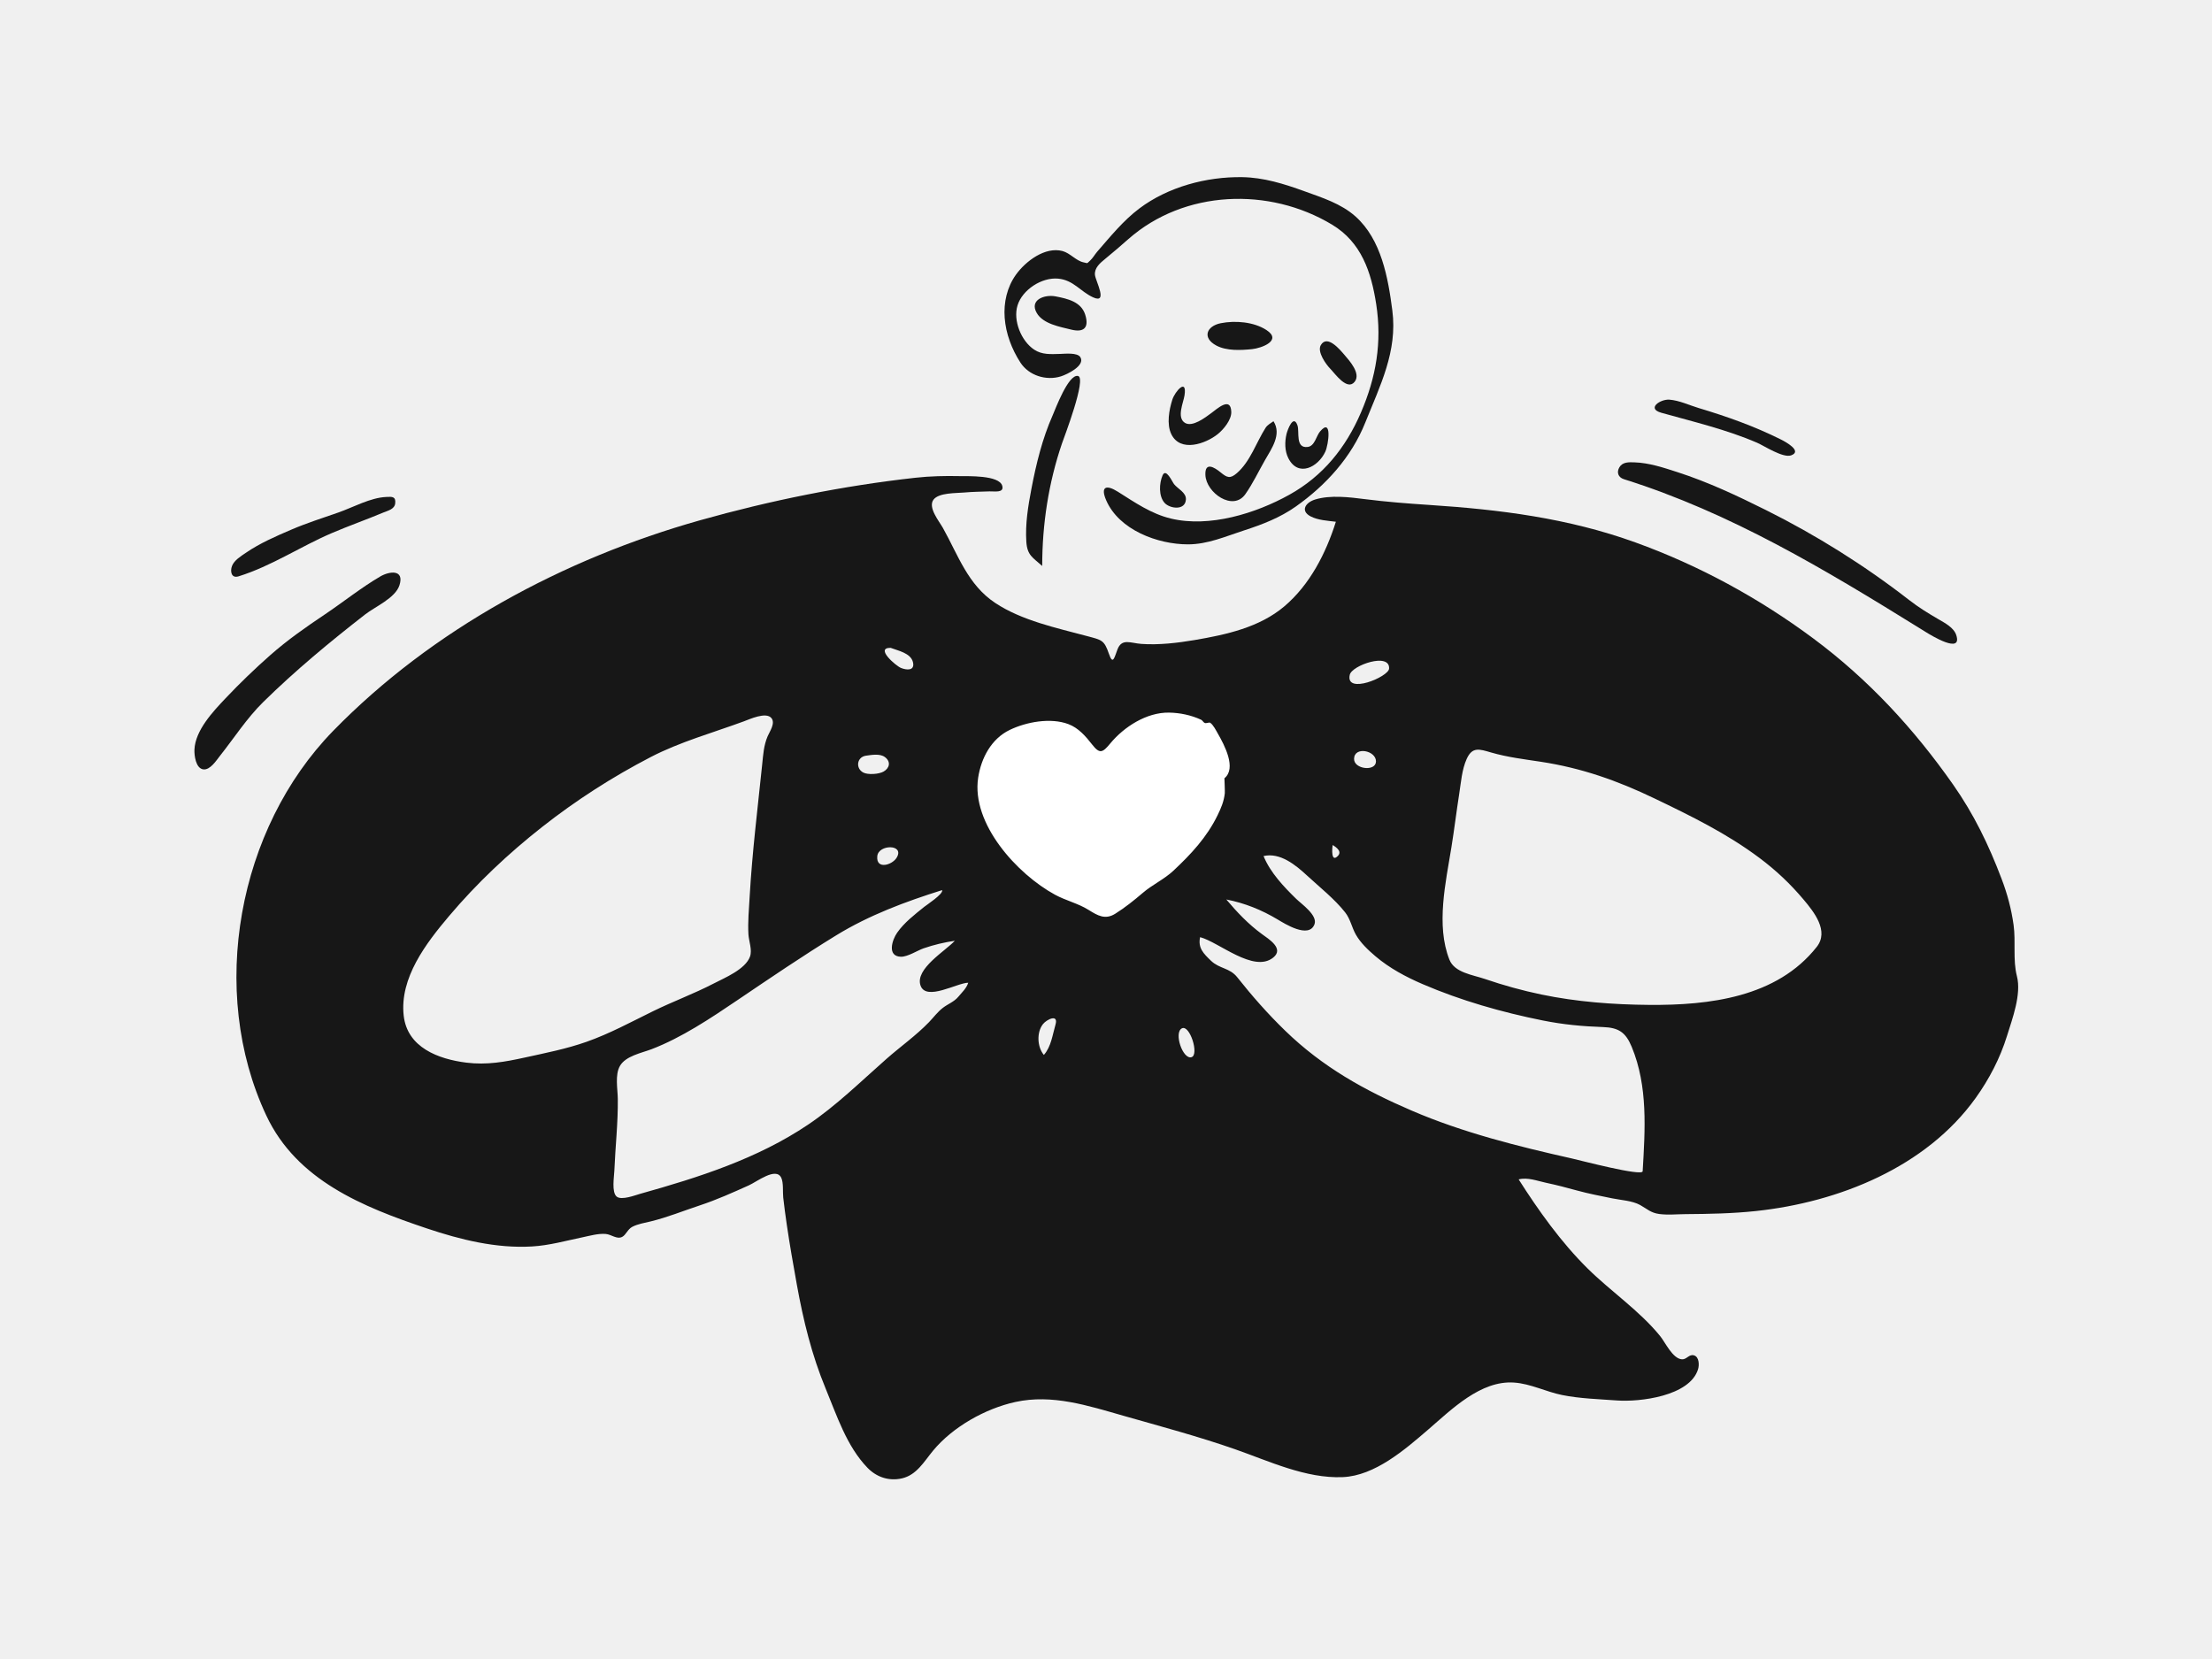
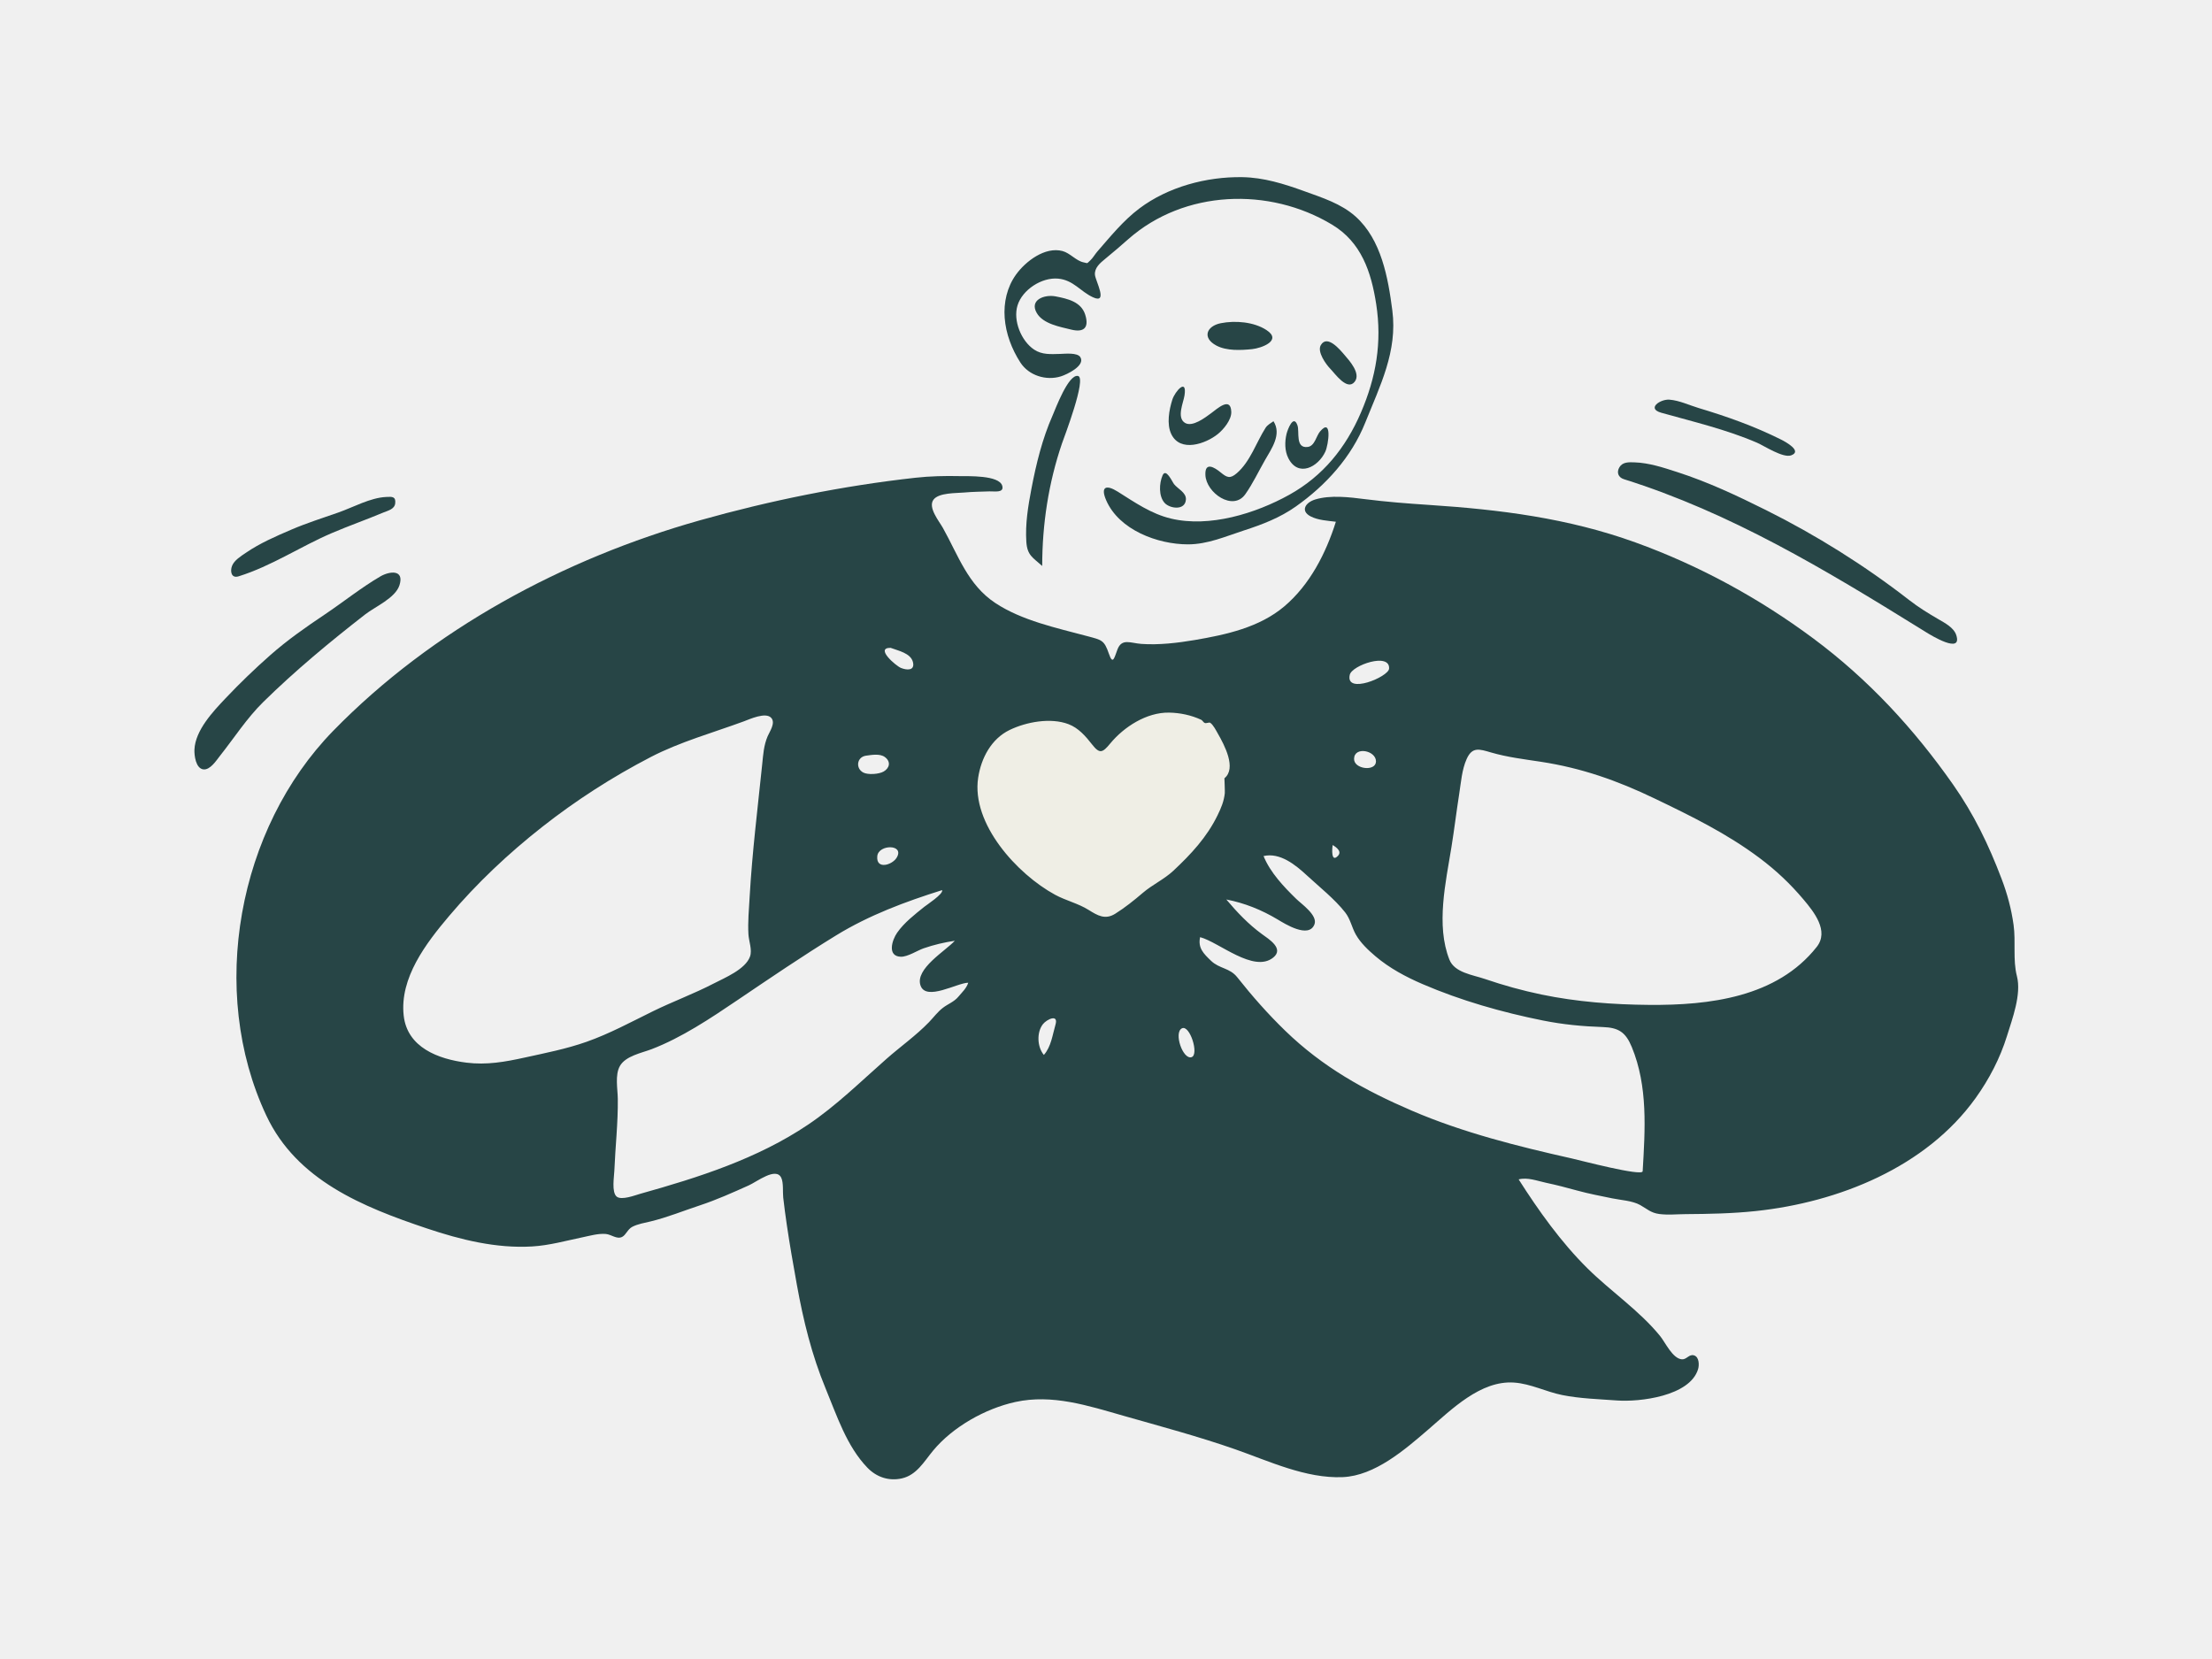
<svg xmlns="http://www.w3.org/2000/svg" viewBox="0 0 1024 768" version="1.1">
  <g id="react-group-21" stroke="none" stroke-width="1" fill="#FFFFFF00" fill-rule="evenodd">
    <g id="react-group-22">
      <rect id="react-rect-24" x="0" y="0" width="1024" height="768" />
-       <path d="M448.995,335.473 C439.895,342.07 441.343,355.051 444.083,364.482 C448.117,378.369 456.152,391.224 465.318,402.305 C481.579,421.963 509.184,444.036 534.63,426.778 C557.29,411.408 571.584,380.395 576.518,354.272 C578.043,346.199 580.074,334.17 572.909,328.101 C562.317,319.13 543.632,320.762 530.845,321.917 C522.424,322.677 514.299,325.258 505.977,324.047 C486.642,321.229 465.123,323.781 448.995,335.473" id="react-path-25" fill="#ffffff" />
-       <g id="react-group-23" transform="translate(89.99984, 82)" fill="#171717">
+       <path d="M448.995,335.473 C439.895,342.07 441.343,355.051 444.083,364.482 C448.117,378.369 456.152,391.224 465.318,402.305 C481.579,421.963 509.184,444.036 534.63,426.778 C557.29,411.408 571.584,380.395 576.518,354.272 C578.043,346.199 580.074,334.17 572.909,328.101 C562.317,319.13 543.632,320.762 530.845,321.917 C522.424,322.677 514.299,325.258 505.977,324.047 C486.642,321.229 465.123,323.781 448.995,335.473" id="react-path-25" fill="#efeee5" />
+       <g id="react-group-23" transform="translate(89.99984, 82)" fill="#274546">
        <path d="M751.023,356.343 C732.588,379.728 701.246,383.423 673.41,383.194 C656.694,383.055 639.947,381.797 623.559,378.391 C614.725,376.554 605.949,374.121 597.413,371.198 C591.774,369.267 583.38,368.302 580.981,362.26 C574.651,346.32 579.309,326.329 581.915,310.149 C583.241,301.919 584.236,293.64 585.525,285.404 C586.35,280.134 586.745,274.304 588.954,269.374 C591.54,263.599 594.806,264.752 600.275,266.347 C607.81,268.547 615.546,269.461 623.293,270.644 C642.2,273.531 658.695,279.353 675.877,287.605 C692.868,295.763 709.348,303.817 724.503,315.161 C732.181,320.911 738.798,327.151 744.961,334.478 C749.723,340.138 756.83,348.976 751.023,356.343 M670.439,460.212 C670.291,462.73 641.398,455.128 637.597,454.275 C612.65,448.68 587.208,442.307 563.657,432.197 C541.674,422.761 522.305,411.965 505.006,395.2 C496.943,387.385 489.691,379.156 482.751,370.392 C479.272,365.999 474.52,366.509 470.642,362.793 C467.153,359.448 464.477,356.836 465.567,351.836 C474.286,354.133 490.384,368.573 499.421,361.281 C504.573,357.125 497.428,352.783 494.13,350.375 C487.929,345.846 482.627,340.259 477.699,334.395 C486.161,336.036 494.039,339.205 501.404,343.617 C504.676,345.577 515.891,352.684 518.502,345.909 C520.109,341.738 512.504,336.497 510.133,334.189 C504.311,328.524 498.025,321.91 494.934,314.293 C502.577,312.52 509.781,318.427 514.986,323.238 C520.763,328.58 527.845,334.186 532.69,340.341 C535.189,343.515 535.733,347.265 537.685,350.689 C539.882,354.541 543.396,357.843 546.754,360.693 C553.225,366.186 560.793,370.23 568.561,373.575 C586.312,381.217 605.339,386.626 624.26,390.42 C633.543,392.282 642.597,393.139 652.018,393.455 C659.34,393.701 662.58,395.891 665.376,402.637 C672.942,420.893 671.568,440.975 670.439,460.212 M453.157,321.112 C448.924,325.073 443.423,327.558 438.998,331.366 C435.103,334.717 430.612,338.292 426.266,341.002 C421.627,343.894 418.16,341.866 413.983,339.249 C409.079,336.179 403.442,334.934 398.391,332.187 C380.928,322.682 359.563,299.393 362.823,278.009 C364.205,268.946 368.891,260.028 377.4,255.916 C385.127,252.182 396.361,250.109 404.628,253.231 C409.291,254.992 412.628,258.879 415.616,262.701 C419.1,267.156 420.435,266.454 423.983,262.157 C430.332,254.47 440.802,247.726 451.153,247.888 C456.297,247.97 461.407,249.054 466.041,251.189 C466.669,251.479 467.019,252.355 467.649,252.652 C468.423,253.017 469.695,252.258 470.233,252.599 C471.59,253.458 472.944,256.141 473.726,257.503 C476.867,262.966 482.521,273.68 476.823,278.28 C476.819,278.282 477.077,284.504 476.998,285.213 C476.597,288.925 475.313,291.989 473.66,295.384 C468.696,305.581 461.367,313.432 453.157,321.112 M461.598,407.392 C457.588,408.638 453.268,396.07 457.115,394.064 C460.783,392.151 465.229,406.264 461.598,407.392 M398.61,392.365 C397.221,397.112 396.635,402.5 393.238,406.364 C390.128,402.674 389.822,395.865 392.838,392.071 C394.559,389.907 400.129,387.177 398.61,392.365 M526.946,309.184 C526.923,309.304 531.771,311.623 529.406,314.158 C526.174,317.621 526.619,310.881 526.946,309.184 M546.981,270.492 C546.925,275.292 536.763,274.133 536.835,269.305 C536.924,263.363 547.04,265.403 546.981,270.492 M534.85,230.373 C535.856,225.978 553.532,219.864 553.051,227.524 C552.809,231.364 532.717,239.717 534.85,230.373 M353.646,379.417 C351.664,381.799 348.85,382.738 346.475,384.567 C343.984,386.483 342.204,388.969 340.029,391.219 C334.055,397.395 326.864,402.47 320.42,408.144 C308.571,418.573 297.222,429.786 284.085,438.631 C260.61,454.436 233.388,463.081 206.363,470.65 C204.124,471.277 197.675,473.808 195.46,471.923 C193.071,469.89 194.286,462.736 194.396,460.031 C194.844,448.94 196.137,437.718 195.997,426.644 C195.939,422.095 194.607,415.629 196.981,411.467 C199.631,406.819 207.029,405.459 211.606,403.71 C225.516,398.393 238.916,389.425 251.204,381.118 C266.309,370.906 281.565,360.525 297.109,350.993 C312.339,341.654 329.137,335.4 346.125,330.066 C346.912,331.72 338.806,337.042 337.88,337.788 C333.435,341.366 328.6,345.075 325.301,349.798 C322.965,353.142 320.57,360.708 327.019,360.902 C330.146,360.996 334.768,357.972 337.602,356.994 C342.284,355.378 347.109,354.244 352.007,353.506 C347.796,358.142 333.524,366.47 336.121,374.18 C338.64,381.662 353.213,372.931 358.23,372.931 C357.407,375.54 355.34,377.381 353.646,379.417 M181.481,400.3 C172.149,403.582 162.583,405.448 152.95,407.567 C143.77,409.587 135.283,411.109 125.88,409.926 C112.896,408.294 98.528,402.916 96.882,388.163 C94.93,370.683 107.275,354.62 117.876,342.079 C130.776,326.821 145.263,313.18 160.963,300.829 C176.645,288.489 193.571,277.611 211.305,268.427 C224.796,261.44 240.032,257.198 254.297,251.955 C257.011,250.957 264.517,247.452 267.056,250.357 C269.107,252.706 266.315,256.619 265.38,258.8 C263.556,263.052 263.305,267.333 262.834,271.898 C260.731,292.286 258.2,312.668 257.035,333.144 C256.71,338.85 256.139,344.82 256.472,350.53 C256.655,353.693 258.301,357.721 257.205,360.809 C255.098,366.745 245.449,370.675 240.336,373.326 C231.181,378.073 221.487,381.615 212.239,386.155 C202.081,391.142 192.192,396.532 181.481,400.3 M310.913,267.825 C313.475,267.473 317.312,266.775 319.596,268.435 C322.574,270.599 321.793,273.61 319.043,275.18 C316.87,276.421 311.786,276.76 309.64,275.634 C305.984,273.717 306.603,268.418 310.913,267.825 M325.101,315.035 C323.03,318.483 315.465,320.744 316.124,314.31 C316.689,308.801 328.913,308.686 325.101,315.035 M322.292,217.906 C325.62,219.195 331.659,220.298 332.646,224.579 C333.565,228.563 329.789,228.3 327.065,227.203 C324.824,226.303 314.84,217.837 322.292,217.906 M843.687,369.895 C841.743,362.331 843.223,353.958 842.151,346.211 C841.11,338.701 839.238,331.8 836.551,324.723 C830.602,309.055 823.787,294.951 814.144,281.2 C795.982,255.305 774.912,232.496 749.468,213.582 C724.349,194.91 696.534,179.735 667.07,169.1 C635.825,157.821 604.374,153.896 571.425,151.734 C561.586,151.089 551.755,150.324 541.971,149.081 C534.821,148.173 525.857,147.054 518.787,149.244 C514.345,150.621 511.863,154.494 516.702,157.036 C520.133,158.838 524.624,159.054 528.413,159.533 C523.836,174.073 516.389,188.664 504.587,198.676 C493.066,208.451 477.648,211.802 463.107,214.281 C455.221,215.624 446.392,216.664 438.385,216.084 C433.322,215.719 429.372,213.375 427.329,218.589 C425.912,222.212 425.241,226.187 423.372,220.717 C421.162,214.25 420.078,214.291 413.202,212.454 C399.141,208.698 383.022,205.271 370.755,197.147 C358.028,188.719 353.602,175.085 346.497,162.389 C344.74,159.251 339.44,152.9 342.148,149.304 C344.625,146.016 352.679,146.344 356.367,146.001 C360.259,145.639 364.174,145.624 368.079,145.472 C370.341,145.385 374.892,146.312 373.982,142.933 C372.608,137.84 357.897,138.493 354.243,138.41 C347.449,138.258 340.561,138.415 333.802,139.162 C300.284,142.869 266.465,149.723 234.031,158.863 C171.103,176.595 110.157,209.269 64.233,256.341 C20.15,301.526 6.184,376.717 33.285,434.41 C47.368,464.394 77.932,476.711 107.561,486.659 C123.188,491.905 139.737,496.01 156.349,495.02 C164.321,494.544 171.886,492.397 179.661,490.781 C183.051,490.075 186.91,488.95 190.393,489.234 C193.03,489.449 195.562,491.869 198.035,490.583 C199.791,489.67 200.554,487.05 202.699,485.934 C205.274,484.595 208.397,484.111 211.178,483.436 C218.909,481.558 226.396,478.512 233.953,476.015 C241.767,473.432 249.142,470.106 256.64,466.744 C260.426,465.045 269.188,458.141 271.655,463.189 C272.78,465.492 272.301,469.936 272.575,472.352 C273.055,476.578 273.619,480.795 274.235,485.003 C275.593,494.267 277.219,503.493 278.885,512.708 C281.893,529.333 285.768,545.249 292.248,560.889 C297.422,573.376 301.965,587.53 311.572,597.464 C315.766,601.8 321.489,603.751 327.504,602.389 C334.347,600.838 337.753,594.623 341.906,589.598 C351.046,578.539 366.134,570.066 380.067,567.015 C397.129,563.28 413.748,568.743 430.034,573.387 C447.26,578.299 464.797,582.979 481.705,588.883 C497.461,594.386 514.474,602.513 531.562,601.806 C546.463,601.19 560.382,589.062 571.128,579.817 C581.922,570.533 595.417,556.938 610.937,558.033 C618.644,558.575 625.666,562.293 633.173,563.804 C641.414,565.464 650.182,565.699 658.562,566.318 C668.965,567.085 692.237,564.373 696.085,551.859 C696.656,550.002 696.66,546.179 694.208,545.436 C691.953,544.754 690.801,547.39 688.664,547.27 C684.317,547.025 680.921,539.446 678.533,536.511 C668.896,524.666 655.676,515.831 644.862,505.13 C632.651,493.048 622.226,478.409 613.025,463.971 C617.185,462.89 621.673,464.686 625.698,465.539 C630.59,466.575 635.357,467.827 640.178,469.154 C645.49,470.617 650.879,471.623 656.271,472.738 C660.294,473.568 665.634,473.819 669.266,475.837 C672.436,477.599 674.205,479.491 678.141,480.002 C682.143,480.522 686.251,480.084 690.272,480.057 C701.147,479.983 711.998,479.781 722.822,478.632 C761.065,474.569 801.604,458.393 824.601,426.289 C830.856,417.557 835.895,407.884 839.079,397.619 C841.564,389.604 845.849,378.31 843.687,369.895" id="react-path-26" />
        <path d="M484.989,0.008 C495.039,0.151 504.46,3.131 513.824,6.519 C522.06,9.498 530.839,12.254 537.498,18.2 C549.476,28.897 552.596,46.608 554.556,61.76 C557.001,80.668 548.865,96.532 542.017,113.638 C535.613,129.637 523.858,142.598 509.886,152.474 C502.566,157.647 494.476,160.77 486.011,163.508 C477.413,166.289 469.086,170.014 459.887,170 C445.918,169.98 428.033,163.345 422.082,149.582 C419.373,143.315 422.011,142.19 427.433,145.596 C435.298,150.537 442.879,155.869 452.07,158.061 C469.894,162.313 491.242,155.726 506.871,147.034 C522.495,138.345 532.983,125.291 539.993,109.038 C547.065,92.64 549.813,76.482 547.086,58.805 C544.775,43.824 540.177,30.14 526.677,22.008 C497.534,4.455 458.269,5.869 432.353,28.681 C428.798,31.808 425.285,34.851 421.623,37.838 C419.294,39.736 416.552,42.013 416.891,45.295 C417.18,48.106 423.173,58.944 415.956,55.615 C410.106,52.915 406.927,47.639 399.84,46.986 C392.297,46.29 383.3,52.084 381.043,59.377 C378.891,66.336 382.729,75.857 388.74,79.848 C392.463,82.32 396.559,81.938 400.786,81.838 C402.884,81.789 408.725,81.107 410.113,83.325 C412.57,87.248 403.903,91.371 401.106,92.238 C394.3,94.35 386.256,91.865 382.344,85.79 C378.367,79.613 375.645,72.465 375.096,65.107 C374.573,58.057 376.173,50.919 380.332,45.131 C384.756,38.974 393.773,32.073 401.857,34.211 C405.366,35.139 408.185,38.765 411.628,39.453 C413.802,39.887 412.887,40.198 414.688,38.587 C415.831,37.565 416.911,35.679 417.966,34.467 C424.033,27.502 430.033,20.068 437.458,14.492 C450.773,4.495 468.47,-0.226 484.989,0.008 Z M448.169,138.113 C449.744,134.421 452.637,141.006 453.492,142.107 C455.185,144.286 459.167,145.98 458.995,149.193 C458.711,154.497 451.482,153.513 449.071,150.746 C446.328,147.596 446.615,141.758 448.169,138.113 Z M499.53,113 C503.43,119.078 498.677,125.638 495.594,131.018 C492.645,136.161 489.907,141.975 486.475,146.811 C480.777,154.839 468.381,146.154 468.013,137.903 C467.731,131.587 472.205,134.336 475.077,136.695 C478.033,139.125 479.433,139.73 482.532,137.076 C488.765,131.735 491.566,122.805 495.875,116.043 C496.73,114.702 498.278,113.896 499.53,113 Z M510.648,114.954 C511.654,117.894 509.544,125.682 515.409,124.903 C518.65,124.473 519.342,119.823 521.046,117.793 C526.775,110.97 525.018,123.875 523.521,127.105 C520.221,134.223 510.985,139.128 506.404,130.097 C504.701,126.738 504.708,122.498 505.574,118.887 C506.045,116.92 508.792,109.526 510.648,114.954 Z M458.347,101.034 C457.828,104.463 454.604,111.296 458.54,113.749 C462.003,115.909 468.034,111.219 470.701,109.261 C473.471,107.226 479.751,101.389 479.997,108.653 C480.123,112.356 476.416,116.799 473.771,118.932 C468.128,123.481 456.403,127.562 452.244,118.999 C449.979,114.334 451.218,107.694 452.716,102.993 C453.93,99.183 459.601,92.75 458.347,101.034 Z M532.36,82.258 C534.656,84.925 540.1,90.899 537.14,94.697 C533.68,99.136 528.058,90.992 525.841,88.725 C523.844,86.683 519.643,80.868 521.434,77.783 C524.4,72.679 530.343,79.917 532.36,82.258 Z M496.265,70.775 C503.771,75.665 493.902,79.186 489.627,79.624 C484.452,80.152 477.836,80.502 473.083,77.963 C466.346,74.364 468.592,68.927 475.122,67.625 C481.817,66.292 490.44,66.979 496.265,70.775 Z M398.68,55.208 C404.2,56.282 410.505,57.679 412.385,63.698 C414.327,69.917 411.537,71.981 405.899,70.581 C400.682,69.285 392.89,67.981 389.941,62.885 C386.417,56.797 393.562,54.213 398.68,55.208 Z" id="react-path-27" />
        <path d="M94.947,188.85 C93.094,194.833 83.718,198.8 79.043,202.437 C62.688,215.16 46.707,228.407 31.922,242.927 C24.248,250.464 18.439,259.581 11.784,267.963 C10.161,270.008 7.284,274.591 4.1,274.16 C0.606,273.69 -0.101,267.672 0.011,265.044 C0.392,256.082 8.577,247.427 14.414,241.256 C20.98,234.317 28,227.555 35.169,221.237 C43.063,214.281 51.628,208.302 60.357,202.449 C68.928,196.701 77.146,190.06 86.06,184.854 C90.259,182.402 97.232,181.469 94.947,188.85 Z M666.622,132.036 C673.449,132.251 680.11,134.49 686.548,136.569 C700.71,141.142 714.197,147.486 727.497,154.117 C750.815,165.739 773.254,179.801 793.823,195.79 C798.122,199.131 802.53,201.839 807.206,204.571 C810.198,206.322 814.465,208.457 815.618,212.025 C818.546,221.093 803.765,211.991 801.668,210.689 L798.717,208.86 C754.953,181.736 711.241,155.383 661.738,139.828 C659.101,139 658.281,136.647 659.664,134.316 C661.164,131.789 664.086,131.956 666.622,132.036 Z M92.955,151.015 C92.638,153.776 89.511,154.404 87.402,155.29 C79.532,158.596 71.465,161.415 63.616,164.776 C49.049,171.013 35.671,180.064 20.466,184.798 C16.991,185.881 16.479,182.374 17.409,179.988 C18.445,177.325 21.557,175.455 23.808,173.914 C30.3,169.466 37.664,166.269 44.874,163.179 C52.022,160.114 59.382,157.795 66.711,155.226 C73.522,152.837 81.428,148.392 88.743,148.063 L89.062,148.048 C91.39,147.93 93.324,147.773 92.955,151.015 Z M679.047,109.07 C672.088,107.112 678.663,102.706 682.799,103.016 C687.413,103.361 691.873,105.54 696.249,106.854 C709.627,110.871 722.028,115.264 734.527,121.499 C736.391,122.43 744.602,126.843 739.17,128.797 C735.406,130.151 726.614,124.342 723.382,122.948 C709.179,116.824 693.917,113.251 679.047,109.07 Z" id="react-path-28" />
        <path d="M401.608,123.331 C402.478,120.779 413.238,92.877 409.026,92.036 C404.565,91.143 398.602,107.332 397.309,110.257 C392.529,121.059 389.699,132.649 387.482,144.236 C385.937,152.304 384.58,160.569 385.121,168.817 C385.537,175.156 388.155,176.116 392.469,180 C392.469,160.746 395.395,141.555 401.608,123.331" id="react-path-29" />
      </g>
    </g>
  </g>
</svg>
